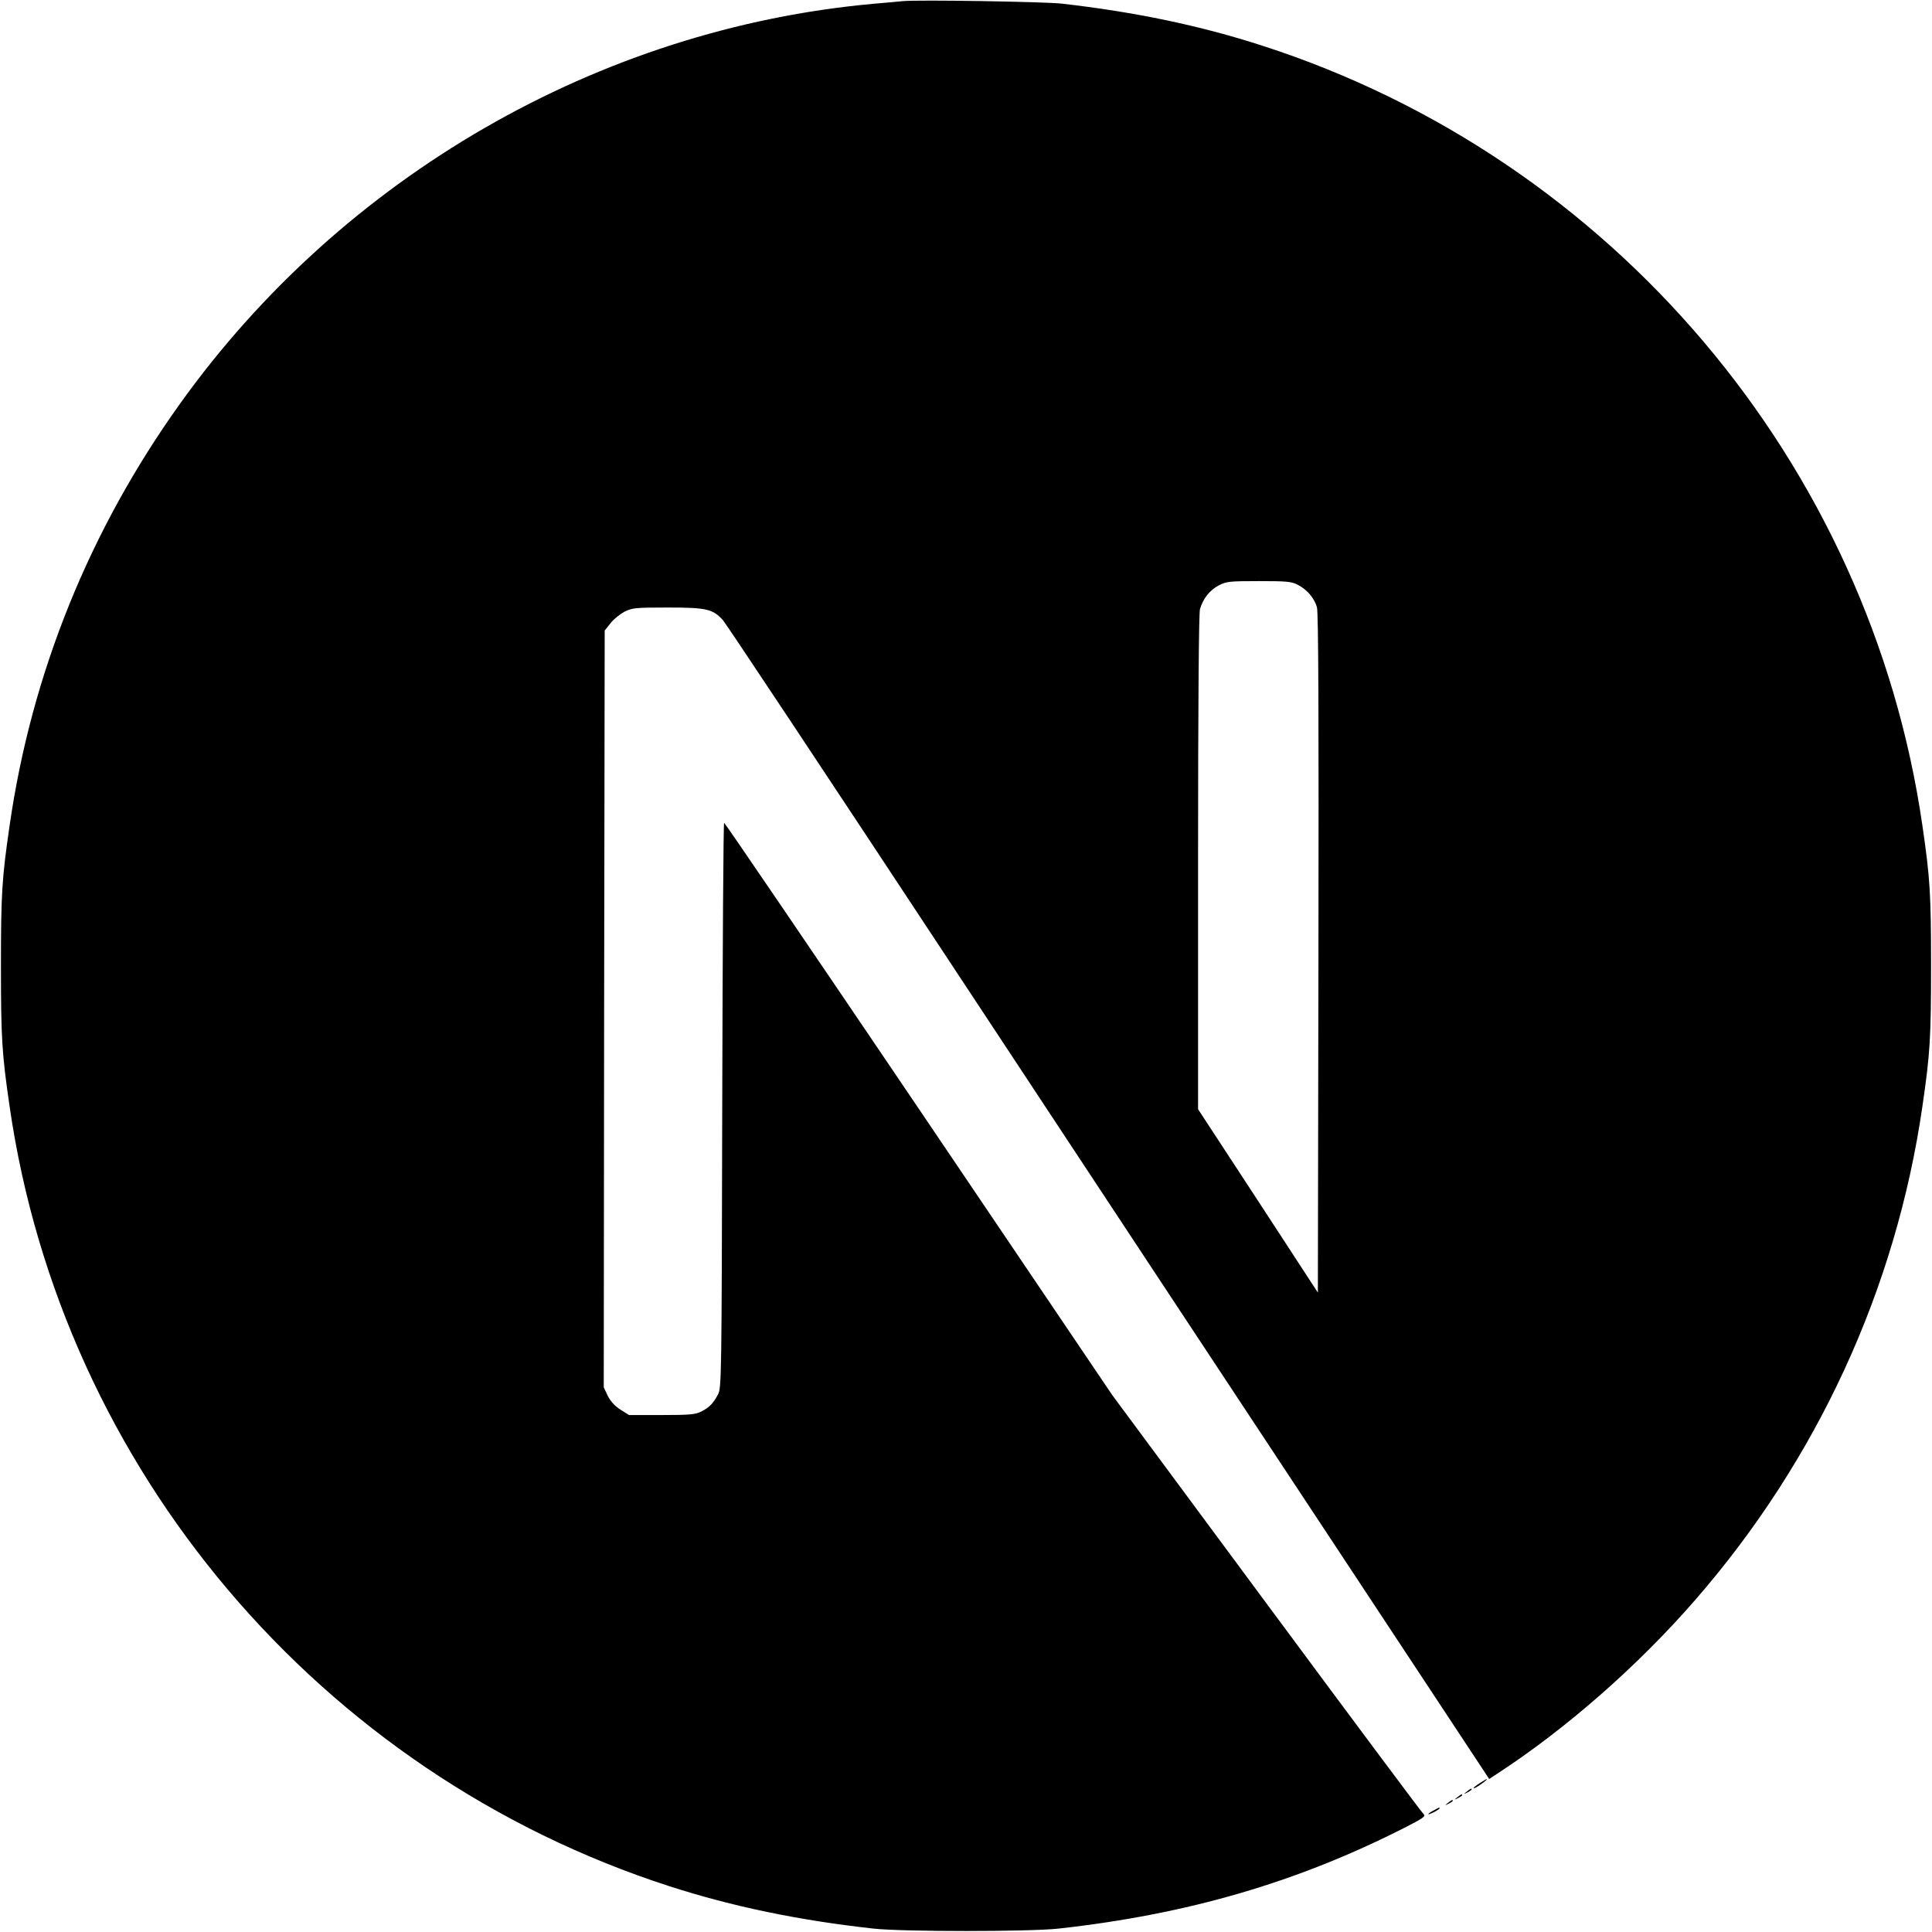
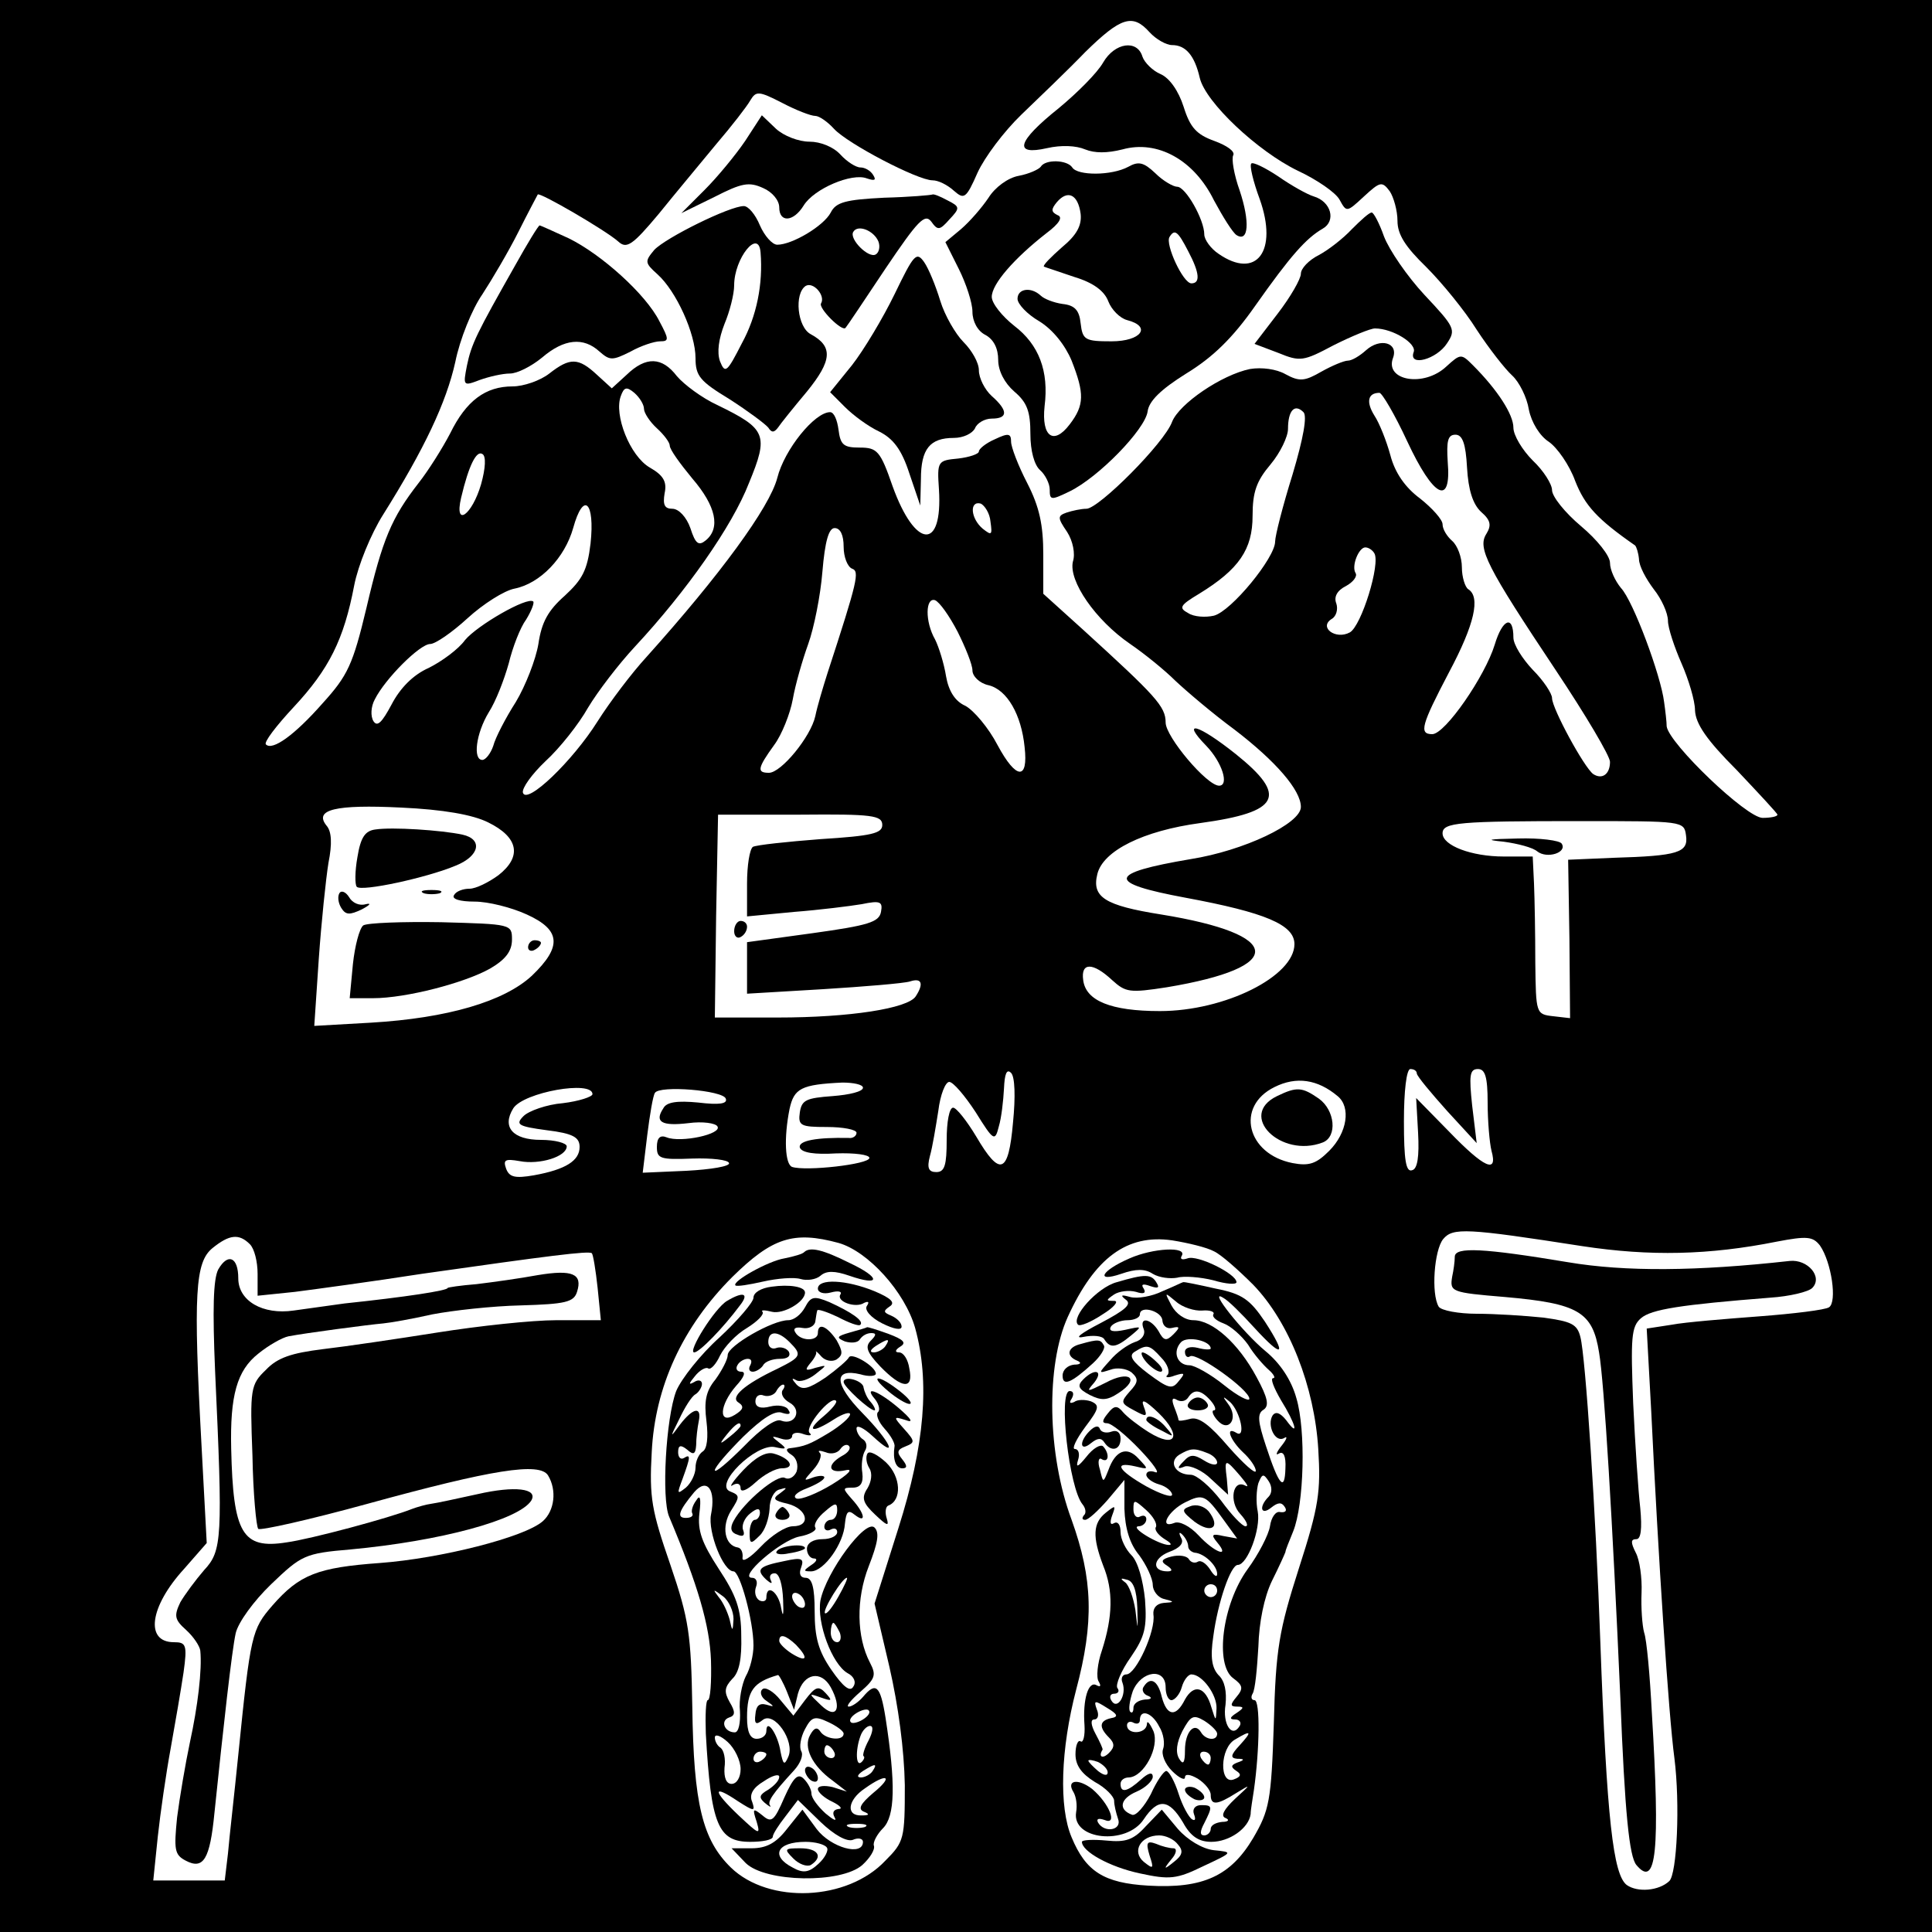
- <svg xmlns="http://www.w3.org/2000/svg" version="1.0" width="1024pt" height="1024pt" viewBox="0 0 1024 1024" preserveAspectRatio="xMidYMid meet">
-   <g transform="translate(0,1024) scale(0.1,-0.1)" fill="#000000" stroke="none">
-     <path d="M4785 10234 c-22 -2 -92 -9 -155 -14 -1453 -131 -2814 -915 -3676 -2120 -480 -670 -787 -1430 -903 -2235 -41 -281 -46 -364 -46 -745 0 -381 5 -464 46 -745 278 -1921 1645 -3535 3499 -4133 332 -107 682 -180 1080 -224 155 -17 825 -17 980 0 687 76 1269 246 1843 539 88 45 105 57 93 67 -8 6 -383 509 -833 1117 l-818 1105 -1025 1517 c-564 834 -1028 1516 -1032 1516 -4 1 -8 -673 -10 -1496 -3 -1441 -4 -1499 -22 -1533 -26 -49 -46 -69 -88 -91 -32 -16 -60 -19 -211 -19 l-173 0 -46 29 c-30 19 -52 44 -67 73 l-21 45 2 2005 3 2006 31 39 c16 21 50 48 74 61 41 20 57 22 230 22 204 0 238 -8 291 -66 15 -16 570 -852 1234 -1859 664 -1007 1572 -2382 2018 -3057 l810 -1227 41 27 c363 236 747 572 1051 922 647 743 1064 1649 1204 2615 41 281 46 364 46 745 0 381 -5 464 -46 745 -278 1921 -1645 3535 -3499 4133 -327 106 -675 179 -1065 223 -96 10 -757 21 -840 13z m2094 -3094 c48 -24 87 -70 101 -118 8 -26 10 -582 8 -1835 l-3 -1798 -317 486 -318 486 0 1307 c0 845 4 1320 10 1343 16 56 51 100 99 126 41 21 56 23 213 23 148 0 174 -2 207 -20z" />
-     <path d="M7843 789 c-35 -22 -46 -37 -15 -20 22 13 58 40 52 41 -3 0 -20 -10 -37 -21z" />
-     <path d="M7774 744 c-18 -14 -18 -15 4 -4 12 6 22 13 22 15 0 8 -5 6 -26 -11z" />
-     <path d="M7724 714 c-18 -14 -18 -15 4 -4 12 6 22 13 22 15 0 8 -5 6 -26 -11z" />
-     <path d="M7674 684 c-18 -14 -18 -15 4 -4 12 6 22 13 22 15 0 8 -5 6 -26 -11z" />
-     <path d="M7598 644 c-38 -20 -36 -28 2 -9 17 9 30 18 30 20 0 7 -1 6 -32 -11z" />
+ <svg xmlns="http://www.w3.org/2000/svg" version="1.0" width="300pt" height="300pt" viewBox="0 0 300 300" preserveAspectRatio="xMidYMid meet">
+   <g transform="translate(0,300) scale(0.1,-0.1)" fill="#000000" stroke="none">
+     <path d="M0 1500 l0 -1500 1500 0 1500 0 0 1500 0 1500 -1500 0 -1500 0 0 -1500z m1785 1450 c10 -11 26 -20 35 -20 21 0 35 -16 43 -51 9 -38 90 -114 152 -144 30 -14 59 -34 65 -45 11 -20 11 -20 38 5 25 23 28 24 40 8 6 -9 12 -30 12 -46 0 -21 12 -40 45 -72 24 -24 60 -68 78 -97 19 -29 44 -61 55 -71 11 -10 23 -34 26 -53 4 -20 17 -41 31 -50 13 -9 32 -36 41 -61 15 -38 34 -59 93 -100 2 -2 5 -11 6 -21 0 -11 11 -31 23 -47 12 -15 22 -37 22 -49 0 -11 10 -41 21 -66 11 -25 21 -58 21 -73 1 -21 18 -46 65 -93 34 -36 63 -67 63 -69 0 -3 -11 -5 -23 -5 -25 0 -145 115 -149 142 0 7 -2 24 -4 38 -5 41 -48 157 -67 177 -9 11 -17 28 -17 39 0 11 -20 36 -45 57 -25 21 -45 46 -45 56 0 9 -13 30 -30 46 -16 16 -30 39 -30 51 0 20 -24 58 -63 97 -18 18 -19 18 -41 -2 -35 -33 -96 -22 -83 13 9 24 -20 32 -42 12 -10 -9 -22 -16 -28 -16 -6 0 -25 -8 -41 -17 -26 -15 -34 -16 -56 -4 -14 8 -37 11 -55 8 -44 -9 -110 -54 -121 -82 -12 -33 -114 -135 -133 -135 -8 0 -22 -3 -31 -6 -14 -5 -14 -8 1 -30 9 -14 13 -34 9 -46 -7 -30 35 -91 89 -128 22 -15 54 -41 70 -57 17 -16 58 -51 92 -76 64 -49 103 -94 103 -120 0 -26 -89 -68 -171 -81 -130 -22 -132 -37 -8 -60 124 -23 169 -42 169 -72 0 -50 -108 -104 -209 -104 -76 0 -115 16 -119 48 -4 28 15 28 45 0 21 -19 27 -20 85 -11 186 31 182 82 -9 113 -88 14 -108 27 -99 63 9 36 71 67 160 79 124 17 136 42 55 107 -59 47 -86 54 -46 13 25 -26 36 -62 20 -62 -19 0 -83 76 -83 98 0 25 -15 41 -128 144 l-62 56 0 61 c0 46 -6 74 -25 111 -14 27 -25 56 -25 64 0 13 -4 14 -25 4 -14 -6 -25 -15 -25 -19 0 -4 -15 -9 -32 -11 -32 -3 -33 -4 -30 -48 6 -96 -37 -92 -72 5 -19 55 -24 60 -51 60 -25 0 -30 4 -33 28 -2 15 -7 27 -13 27 -24 0 -71 -58 -82 -102 -12 -46 -89 -151 -203 -278 -23 -25 -57 -70 -76 -100 -39 -62 -110 -130 -116 -111 -2 7 14 29 35 49 22 20 52 58 66 83 15 25 47 67 73 95 80 86 151 187 177 254 31 75 27 84 -49 121 -24 11 -52 32 -63 45 -23 30 -48 31 -78 2 l-23 -21 -23 21 c-29 27 -42 27 -74 2 -14 -11 -40 -20 -57 -20 -42 0 -72 -22 -97 -73 -12 -23 -34 -58 -49 -77 -42 -54 -56 -87 -81 -194 -21 -88 -29 -105 -68 -148 -44 -50 -78 -74 -88 -64 -4 3 16 29 43 58 55 59 78 105 94 189 6 31 26 80 45 110 64 102 98 174 112 237 7 35 26 82 42 105 15 23 41 67 56 97 15 30 29 56 30 58 3 4 106 -56 125 -73 13 -12 22 -6 63 43 25 31 66 80 89 108 24 28 48 59 53 68 9 15 13 15 50 -4 21 -11 44 -20 51 -20 6 0 19 -9 29 -20 21 -23 130 -80 153 -80 9 0 23 -7 33 -16 16 -14 19 -13 37 28 11 24 41 64 68 90 27 26 72 69 99 97 56 55 74 60 100 31z m-785 -585 c0 -6 9 -20 20 -30 11 -10 20 -22 20 -27 0 -6 16 -28 35 -51 37 -43 44 -77 21 -96 -11 -9 -16 -6 -24 19 -6 17 -18 30 -28 30 -12 0 -15 6 -12 24 4 18 -2 28 -23 40 -31 18 -56 82 -45 111 5 14 9 15 21 5 8 -7 15 -18 15 -25z m1185 -50 c41 -88 69 -102 63 -32 -2 32 0 42 12 42 11 0 16 -14 18 -51 2 -35 9 -57 22 -69 15 -13 16 -21 8 -34 -14 -22 0 -50 108 -212 46 -69 84 -133 84 -142 0 -19 -12 -28 -26 -19 -14 10 -64 102 -64 118 0 7 -13 27 -30 44 -16 17 -30 39 -30 50 0 36 -17 29 -29 -11 -15 -49 -77 -139 -97 -139 -21 0 -17 14 26 96 40 75 49 117 30 129 -5 3 -10 19 -10 34 0 16 -7 34 -15 41 -8 7 -15 18 -15 26 0 7 -16 25 -35 40 -23 17 -39 40 -46 67 -6 22 -17 50 -25 62 -13 21 -10 35 8 35 4 0 24 -34 43 -75z m-178 -52 c-15 -48 -27 -95 -27 -104 0 -25 -68 -108 -95 -115 -13 -3 -31 -2 -40 4 -15 8 -13 12 17 30 62 38 83 69 83 121 0 37 6 54 28 80 15 18 27 43 27 55 0 28 10 40 24 26 6 -6 0 -40 -17 -97z m-1260 -15 c-14 -48 -42 -68 -31 -21 12 51 24 74 33 68 6 -3 5 -22 -2 -47z m170 -92 c-5 -42 -13 -56 -40 -81 -26 -23 -36 -41 -41 -75 -4 -24 -20 -65 -35 -90 -16 -25 -32 -56 -35 -68 -4 -12 -12 -22 -17 -22 -15 0 -10 41 10 74 11 17 24 51 31 76 6 25 18 56 27 68 8 13 13 26 11 28 -9 8 -87 -37 -106 -60 -10 -14 -36 -33 -56 -43 -25 -11 -45 -32 -58 -57 -15 -28 -22 -35 -28 -26 -5 8 -4 23 2 34 16 32 70 86 86 86 8 0 34 18 58 40 24 22 57 43 73 46 40 8 78 48 91 94 16 58 34 41 27 -24z m621 34 c3 -21 2 -22 -12 -11 -19 16 -21 44 -3 39 6 -3 14 -15 15 -28z m-228 -39 c0 -16 6 -31 13 -34 12 -4 9 -18 -38 -162 -7 -22 -16 -52 -19 -67 -7 -32 -53 -88 -72 -88 -19 0 -18 7 8 43 12 16 25 49 29 71 4 23 15 61 24 86 9 25 19 75 22 112 4 48 10 68 19 68 9 0 14 -11 14 -29z m824 -10 c10 -16 -20 -113 -38 -123 -22 -12 -49 8 -28 21 7 4 10 15 7 24 -4 10 1 20 15 27 11 6 18 15 15 20 -7 11 5 40 15 40 5 0 11 -4 14 -9z m-647 -122 c12 -24 23 -51 23 -60 0 -9 11 -20 25 -23 29 -7 51 -46 56 -96 6 -52 -13 -51 -42 3 -14 27 -37 54 -50 61 -16 7 -26 23 -30 46 -3 19 -11 45 -17 57 -16 28 -15 66 0 61 7 -3 22 -24 35 -49z m-729 -296 c47 -23 53 -53 16 -82 -15 -11 -35 -21 -45 -21 -10 0 -21 -4 -24 -10 -4 -6 9 -10 32 -10 21 0 57 -9 81 -20 53 -24 55 -50 8 -95 -43 -40 -131 -66 -250 -73 l-88 -5 7 104 c4 57 11 124 15 149 6 30 5 49 -3 58 -20 25 14 33 116 28 65 -3 111 -11 135 -23z m612 -4 c0 -13 -16 -17 -96 -22 -52 -4 -99 -9 -105 -12 -5 -4 -9 -29 -9 -57 l0 -51 73 7 c39 3 87 9 105 12 29 6 33 4 30 -12 -3 -16 -20 -21 -106 -33 l-102 -14 0 -40 0 -40 118 7 c64 4 125 9 135 12 18 6 22 -3 9 -23 -12 -19 -103 -33 -214 -33 l-98 0 2 158 3 157 128 0 c111 1 127 -1 127 -16z m1248 -16 c4 -27 -12 -32 -113 -35 l-70 -3 2 -123 1 -123 -26 3 c-27 3 -27 4 -28 83 0 44 -1 99 -2 123 l-2 42 -45 0 c-50 0 -95 17 -95 36 0 17 25 19 215 19 158 0 160 0 163 -22z m-1045 -446 c-7 -80 -20 -85 -57 -22 -15 25 -31 45 -36 45 -6 0 -10 -22 -10 -50 0 -39 -3 -50 -16 -50 -12 0 -15 6 -10 25 4 14 9 45 13 70 3 25 11 45 17 45 6 0 24 -21 41 -47 28 -45 30 -46 36 -22 4 13 7 40 8 59 1 22 4 31 11 24 6 -6 7 -37 3 -77z m627 76 c1 -5 22 -30 47 -58 l46 -50 -7 58 c-5 47 -4 57 9 57 11 0 15 -12 15 -52 0 -29 3 -63 6 -75 10 -36 -11 -27 -66 30 l-51 52 3 -54 c2 -37 -1 -56 -9 -58 -10 -4 -13 16 -13 76 0 47 4 81 10 81 6 0 10 -3 10 -7z m-123 -35 c21 -17 15 -57 -13 -85 -20 -20 -31 -24 -57 -19 -71 14 -89 88 -28 118 34 17 67 12 98 -14z m-737 13 c0 -6 -21 -11 -47 -13 -41 -3 -48 -6 -51 -25 -3 -21 1 -23 42 -23 25 0 46 -4 46 -9 0 -5 -6 -9 -12 -8 -49 1 -79 -4 -76 -15 3 -8 23 -11 56 -9 29 1 52 -2 52 -7 0 -10 -99 -21 -120 -14 -11 4 -13 45 -4 90 7 32 18 38 82 41 17 0 32 -3 32 -8z m-420 -10 c0 -4 -21 -11 -46 -14 -25 -2 -53 -12 -61 -20 -13 -13 -9 -16 36 -22 41 -5 51 -11 51 -26 0 -21 -21 -35 -71 -44 -29 -5 -38 -3 -43 10 -5 14 -2 16 21 12 31 -6 73 7 73 23 0 5 -18 10 -40 10 -44 0 -61 20 -43 49 16 25 123 44 123 22z m207 -7 c3 -8 -10 -10 -43 -6 -32 3 -49 1 -54 -9 -14 -21 -3 -28 39 -23 22 3 42 0 45 -5 8 -12 -57 -26 -79 -17 -10 4 -15 -1 -15 -15 0 -18 5 -20 55 -18 30 1 56 -2 57 -7 2 -5 -28 -10 -66 -12 l-68 -3 7 58 c4 32 9 62 12 66 7 12 106 4 110 -9z m1330 -229 c105 -16 197 -14 302 7 47 9 56 8 67 -6 18 -26 27 -88 14 -96 -6 -4 -55 -10 -108 -14 -53 -4 -115 -9 -136 -13 l-39 -6 7 -128 c11 -228 27 -472 36 -539 9 -71 4 -180 -8 -191 -16 -15 -49 -18 -66 -6 -21 16 -31 102 -41 377 -7 201 -23 444 -31 474 -5 20 -14 24 -57 30 -29 3 -75 6 -104 6 -28 0 -55 5 -59 11 -12 20 -7 88 7 105 15 18 36 17 216 -11z m-2069 3 c7 -7 12 -27 12 -46 l0 -34 58 6 c31 4 120 16 197 28 197 28 259 36 264 32 2 -2 6 -26 9 -54 l5 -50 -69 0 c-38 0 -121 -9 -184 -19 -63 -10 -144 -22 -179 -26 -48 -6 -70 -13 -88 -32 -24 -23 -25 -29 -21 -133 1 -59 6 -111 9 -114 3 -3 79 14 170 39 193 53 267 65 280 44 14 -23 10 -55 -8 -71 -28 -25 -159 -58 -253 -65 -97 -7 -125 -18 -167 -66 -32 -37 -34 -44 -53 -232 -6 -60 -14 -129 -16 -153 l-5 -42 -55 0 -56 0 7 68 c4 37 13 99 20 137 7 39 16 91 20 118 6 43 4 47 -15 47 -45 0 -38 55 16 114 l35 40 -8 150 c-13 238 -10 286 17 308 26 21 41 23 58 6z m914 2 c46 -13 103 -76 119 -132 23 -83 15 -182 -26 -311 l-37 -117 23 -98 c14 -61 23 -129 24 -184 0 -83 -1 -88 -30 -117 -59 -63 -181 -68 -240 -11 -44 43 -58 98 -60 250 -2 112 -5 135 -34 220 -29 84 -33 104 -29 175 5 102 48 195 125 272 62 61 95 72 165 53z m583 -13 c11 -5 38 -29 61 -52 56 -58 95 -158 101 -255 4 -66 1 -89 -30 -185 -31 -97 -36 -125 -39 -241 -4 -121 -7 -135 -32 -178 -35 -59 -78 -79 -163 -74 -69 4 -97 22 -119 75 -20 47 -17 137 7 229 28 105 26 172 -7 264 -38 102 -40 240 -6 315 42 92 92 129 162 119 25 -4 54 -11 65 -17z" />
+     <path d="M1713 2903 c-9 -16 -40 -47 -69 -71 -65 -52 -71 -74 -18 -62 22 5 45 4 59 -2 15 -6 34 -6 58 0 54 15 111 -16 142 -79 14 -26 29 -50 35 -54 19 -12 21 21 5 69 -9 25 -13 50 -10 55 3 6 -10 15 -29 22 -28 10 -38 21 -48 53 -8 25 -22 45 -36 51 -12 5 -25 18 -28 27 -8 27 -43 22 -61 -9z" />
+     <path d="M1157 2781 c-15 -22 -43 -56 -63 -76 l-36 -36 51 25 c43 22 54 24 76 14 14 -6 25 -19 25 -30 0 -24 22 -23 38 3 16 26 75 51 98 42 12 -4 15 -3 10 5 -4 7 -13 12 -20 12 -7 0 -21 9 -31 20 -11 12 -31 20 -48 20 -17 0 -40 9 -52 20 l-22 21 -26 -40z" />
+     <path d="M1616 2741 c-3 -4 -18 -11 -34 -14 -17 -3 -37 -18 -47 -34 -10 -15 -29 -37 -43 -49 l-24 -20 21 -42 c11 -22 21 -52 21 -66 0 -15 8 -30 20 -36 13 -7 20 -21 20 -39 0 -17 10 -36 25 -49 20 -17 25 -31 25 -66 0 -26 6 -48 15 -56 8 -7 15 -21 15 -30 0 -17 2 -17 31 -3 45 22 117 96 121 124 2 16 20 34 60 59 41 25 72 55 107 105 55 78 79 105 105 120 21 12 13 42 -14 50 -10 3 -35 17 -55 31 -21 14 -40 23 -42 20 -3 -3 3 -28 13 -55 29 -81 -5 -126 -64 -85 -12 8 -22 22 -22 30 0 23 -29 74 -42 74 -6 0 -22 9 -34 21 -18 17 -26 19 -42 10 -26 -14 -79 -14 -87 -1 -8 12 -42 13 -49 1z m62 -73 c2 -18 -6 -33 -29 -52 -17 -15 -30 -28 -28 -30 2 -1 24 -8 47 -16 30 -9 47 -22 53 -38 5 -13 18 -26 29 -29 39 -10 22 -33 -24 -33 -41 0 -45 2 -48 28 -2 20 -9 28 -28 30 -14 2 -29 8 -34 13 -15 14 -36 11 -36 -5 0 -8 15 -24 34 -35 21 -13 40 -37 50 -61 20 -51 20 -69 -3 -99 -25 -33 -44 -19 -39 28 7 55 -9 96 -47 125 -19 15 -35 35 -35 45 0 20 35 60 85 99 20 15 26 25 17 28 -10 5 -10 9 -1 20 17 20 33 12 37 -18z m167 -58 c18 -34 19 -50 5 -50 -13 0 -41 61 -34 72 8 13 13 9 29 -22z" />
+     <path d="M1373 2693 c-60 -3 -75 -7 -83 -23 -11 -21 -60 -50 -83 -50 -8 0 -20 14 -27 30 -7 17 -18 30 -25 30 -22 0 -121 -49 -139 -68 -15 -18 -15 -20 5 -38 29 -26 59 -92 59 -130 0 -28 7 -36 53 -64 28 -18 55 -38 60 -44 5 -8 9 -8 15 0 4 6 24 31 45 56 39 48 41 70 6 89 -21 11 -26 63 -8 75 12 7 31 -15 24 -27 -5 -7 33 -45 38 -38 2 2 30 44 62 92 50 74 61 86 71 73 10 -14 13 -14 28 3 17 18 17 20 -3 30 -11 6 -21 10 -23 9 -2 -1 -36 -4 -75 -5z m-9 -68 c3 -8 1 -17 -4 -20 -11 -7 -42 24 -35 35 7 12 32 2 39 -15z m-183 -17 c4 -49 -6 -99 -29 -141 -23 -45 -26 -48 -34 -28 -5 14 -2 35 7 58 8 19 15 46 15 60 0 42 38 89 41 51z" />
+     <path d="M2099 2644 c-13 -14 -36 -32 -51 -40 -16 -8 -28 -21 -28 -29 0 -8 -16 -36 -36 -62 l-36 -47 37 -14 c34 -14 39 -13 86 12 28 14 57 26 64 26 28 0 66 -24 60 -37 -8 -23 36 -11 52 14 14 21 12 25 -35 75 -27 29 -55 70 -63 91 -7 20 -16 37 -19 37 -4 0 -17 -12 -31 -26z" />
+     <path d="M800 2588 c-60 -106 -68 -122 -75 -156 -6 -31 -6 -32 20 -22 14 5 35 10 47 10 11 0 33 11 50 25 34 29 64 32 89 9 16 -14 20 -14 48 0 16 9 37 16 46 16 14 0 14 3 -1 31 -21 42 -90 104 -141 129 -24 11 -44 20 -45 20 -2 0 -19 -28 -38 -62z" />
+     <path d="M1389 2543 c-18 -37 -48 -87 -66 -110 l-34 -42 23 -23 c13 -13 36 -30 53 -38 22 -11 35 -28 47 -65 l17 -50 1 41 c0 47 14 64 51 64 15 0 29 7 33 15 3 8 15 15 26 15 25 0 26 12 0 35 -11 10 -20 28 -20 40 0 12 -11 31 -24 44 -12 12 -29 41 -36 64 -7 23 -18 50 -25 60 -12 17 -16 12 -46 -50z" />
+     <path d="M583 1712 c-16 -2 -23 -12 -28 -43 -4 -22 -4 -43 -1 -46 7 -8 109 14 154 33 37 15 42 41 10 48 -33 7 -109 12 -135 8z" />
+     <path d="M527 1613 c-3 -5 -2 -15 3 -23 7 -11 13 -11 32 -2 13 7 15 10 6 8 -10 -3 -21 2 -26 11 -5 8 -12 11 -15 6z" />
+     <path d="M658 1613 c6 -2 18 -2 25 0 6 3 1 5 -13 5 -14 0 -19 -2 -12 -5z" />
+     <path d="M564 1563 c-6 -5 -13 -32 -16 -60 l-5 -53 36 0 c52 0 143 24 182 46 24 14 34 27 34 45 0 24 -1 24 -110 27 -60 1 -115 -1 -121 -5z" />
+     <path d="M820 1529 c0 -5 5 -7 10 -4 6 3 10 8 10 11 0 2 -4 4 -10 4 -5 0 -10 -5 -10 -11z" />
+     <path d="M1140 1554 c0 -8 5 -12 10 -9 6 3 10 10 10 16 0 5 -4 9 -10 9 -5 0 -10 -7 -10 -16z" />
+     <path d="M2335 1693 c22 -3 45 -9 52 -15 15 -12 47 -2 38 12 -3 5 -34 9 -68 8 -47 -1 -52 -2 -22 -5z" />
+     <path d="M1983 1298 c-62 -30 6 -97 71 -72 23 9 19 50 -6 68 -26 18 -34 19 -65 4z" />
+     <path d="M2259 1049 c0 -8 -2 -22 -4 -31 -4 -24 -2 -25 82 -32 114 -10 136 -23 146 -86 8 -46 21 -263 33 -535 7 -181 14 -248 25 -261 31 -37 37 21 24 236 -3 58 -8 114 -12 125 -3 11 -5 39 -4 62 1 23 -3 51 -9 62 -8 16 -8 21 1 21 7 0 9 16 6 48 -3 26 -8 99 -11 163 -4 102 -3 119 12 132 16 14 62 21 201 32 30 2 59 9 65 15 17 17 -7 45 -35 42 -144 -16 -255 -17 -344 -2 -132 22 -175 24 -176 9z" />
+     <path d="M339 1029 c-8 -15 -9 -63 -5 -158 12 -260 11 -279 -17 -309 -13 -15 -30 -38 -37 -50 -10 -21 -9 -27 9 -43 12 -11 21 -25 22 -32 3 -30 -4 -87 -16 -142 -7 -33 -16 -86 -20 -117 -5 -50 -4 -58 13 -67 28 -15 38 2 45 74 14 135 27 252 33 279 4 17 28 50 55 76 47 45 52 48 123 54 140 13 262 46 281 76 11 19 -26 23 -83 10 -32 -7 -64 -14 -72 -15 -8 -1 -22 -5 -30 -8 -35 -14 -158 -47 -195 -52 -69 -11 -83 14 -86 145 -2 83 9 122 42 148 16 13 37 25 47 27 26 5 124 18 147 20 11 1 45 7 76 14 31 6 93 13 138 14 69 2 82 5 87 21 9 28 -7 35 -61 26 -27 -5 -70 -11 -95 -14 -25 -2 -45 -5 -45 -6 0 -4 -65 -14 -160 -24 -22 -3 -57 -8 -79 -11 -48 -7 -86 15 -86 50 0 33 -16 40 -31 14z" />
+     <path d="M1249 1056 c-2 -3 -16 -7 -31 -10 -25 -4 -82 -36 -76 -42 2 -2 21 1 43 6 22 5 48 7 58 4 10 -3 24 -1 31 5 9 8 22 8 45 0 49 -17 49 -3 0 20 -42 21 -61 25 -70 17z" />
+     <path d="M1198 1002 c-16 -2 -28 -9 -28 -17 0 -7 -24 -35 -53 -62 -29 -26 -59 -64 -67 -83 -16 -42 -23 -167 -11 -195 45 -107 63 -169 65 -223 1 -34 -1 -62 -5 -62 -3 0 -4 -24 -3 -52 8 -142 19 -168 69 -168 19 0 35 3 35 8 0 4 9 18 20 32 l19 25 35 -34 c22 -21 41 -31 50 -28 9 4 16 2 16 -3 0 -23 -50 -9 -72 20 l-22 30 -24 -30 c-17 -22 -32 -30 -55 -30 l-31 0 22 -23 c31 -30 148 -32 181 -3 12 11 20 24 18 30 -2 5 5 18 14 27 19 19 20 69 4 172 -8 50 -15 56 -35 32 -7 -8 -17 -15 -22 -15 -5 0 3 10 18 23 23 20 25 26 15 45 -21 40 -22 99 -2 150 14 36 17 52 9 60 -14 14 -75 -69 -84 -113 -6 -35 18 -99 42 -113 10 -5 14 -14 9 -21 -5 -9 -16 0 -34 26 -20 29 -26 50 -26 91 0 37 -4 52 -14 52 -8 0 -11 6 -7 16 5 14 1 16 -26 10 -40 -8 -45 -13 -28 -29 7 -6 10 -7 7 -1 -3 6 -1 11 6 11 7 0 12 -17 13 -41 1 -24 0 -29 -3 -13 -4 25 -23 39 -23 16 0 -5 -5 -7 -11 -4 -6 4 -8 13 -5 21 3 8 0 14 -6 14 -23 0 44 58 73 64 17 3 28 10 25 14 -3 5 4 16 15 25 16 14 19 14 19 2 0 -8 -4 -15 -10 -15 -5 0 -10 -5 -10 -11 0 -5 5 -7 10 -4 6 3 10 1 10 -4 0 -6 -10 -11 -23 -11 -14 0 -24 -6 -24 -15 0 -8 5 -15 11 -15 6 0 4 -5 -4 -10 -13 -9 -13 -10 0 -10 20 1 50 43 52 74 2 19 5 22 15 14 19 -15 16 2 -4 24 -15 17 -15 18 1 18 12 0 17 7 15 23 -2 12 0 27 4 34 4 6 3 14 -3 18 -5 3 -10 11 -10 17 0 6 11 1 25 -12 42 -39 28 -9 -16 36 -44 45 -45 70 -3 60 13 -4 24 -3 24 1 0 11 -38 34 -42 25 -2 -4 -18 -18 -36 -31 -27 -18 -36 -20 -45 -11 -8 9 -8 11 -1 7 6 -4 20 1 30 9 19 15 19 15 0 10 -15 -5 -17 -4 -8 7 7 8 11 16 9 18 -1 2 3 -1 9 -8 6 -6 16 -8 23 -4 10 7 10 12 0 30 -15 22 -29 28 -29 11 0 -13 -27 -13 -35 1 -4 6 0 9 11 7 10 -2 19 3 20 10 1 6 2 14 3 17 0 3 15 -2 32 -10 17 -9 33 -15 35 -12 6 6 -15 20 -48 35 -24 10 -29 9 -38 -8 -6 -11 -17 -20 -26 -20 -25 0 -94 -40 -94 -54 0 -7 -9 -24 -19 -38 -15 -18 -18 -34 -14 -65 3 -25 1 -43 -6 -47 -6 -4 -11 -15 -11 -25 0 -10 -7 -24 -15 -31 -14 -11 -14 -10 -5 14 12 33 13 39 2 32 -5 -3 -9 1 -9 9 0 11 4 12 14 4 10 -9 13 -7 14 7 0 11 2 27 4 37 5 24 -9 21 -29 -5 -16 -22 -16 -21 -1 9 8 17 19 35 25 38 5 3 10 11 10 16 0 6 -6 7 -12 3 -9 -5 -9 -3 1 9 7 9 17 15 21 12 4 -2 12 7 18 20 7 14 25 33 42 43 16 10 27 21 24 25 -3 3 3 3 15 0 17 -4 51 15 51 30 0 9 -24 13 -52 9z m28 -86 c20 -20 18 -23 -18 -41 -53 -25 -75 -45 -61 -53 9 -6 7 -11 -6 -19 -26 -16 -24 15 2 45 12 13 16 22 8 22 -7 0 -9 5 -6 10 3 6 11 10 16 10 6 0 7 -4 4 -10 -3 -5 -2 -10 4 -10 5 0 13 5 16 10 3 6 15 10 26 10 12 0 17 4 14 11 -4 6 -13 8 -19 6 -7 -3 -13 1 -13 9 0 18 15 18 33 0z m-11 -75 c-3 -6 2 -14 11 -19 20 -11 9 -36 -13 -28 -8 4 -31 -12 -58 -40 -25 -25 -45 -42 -45 -37 0 5 20 28 44 52 30 29 50 42 61 37 10 -3 14 -2 9 5 -3 6 -16 8 -28 5 -15 -4 -23 -1 -23 8 0 8 6 12 13 9 6 -2 15 0 19 6 3 6 8 11 11 11 3 0 3 -4 -1 -9z m64 -40 c-29 -24 -18 -27 16 -5 14 9 25 12 25 8 0 -5 -15 -18 -33 -29 -30 -18 -37 -21 -62 -24 -5 -1 -4 -5 4 -10 8 -5 11 -16 8 -26 -4 -9 -12 -13 -18 -10 -11 7 -64 -37 -80 -67 -6 -11 -4 -18 6 -21 9 -4 12 -1 9 7 -3 7 2 19 11 26 10 8 15 9 15 1 0 -6 -4 -11 -8 -11 -4 0 -8 -9 -8 -20 0 -18 2 -18 15 -5 9 8 15 27 16 42 0 15 7 28 15 30 13 4 13 3 1 -6 -12 -8 -10 -11 12 -16 31 -8 37 -35 8 -35 -11 0 -33 -14 -50 -32 -16 -17 -29 -25 -28 -17 1 8 -2 15 -7 16 -21 3 -26 33 -11 57 14 22 14 24 -1 30 -27 10 40 75 69 69 18 -4 20 -3 7 7 -13 10 -13 11 3 6 9 -3 17 -1 17 4 0 5 8 7 18 3 9 -3 14 -2 9 2 -8 9 33 58 41 50 3 -2 -6 -13 -19 -24z m-129 -15 c0 -2 -8 -10 -17 -17 -16 -13 -17 -12 -4 4 13 16 21 21 21 13z m157 -47 c-24 -14 -21 -28 6 -22 13 3 5 -6 -21 -22 -23 -14 -48 -24 -55 -22 -7 3 0 10 16 16 15 6 27 13 27 17 0 3 -8 3 -17 0 -16 -6 -16 -6 0 12 9 10 14 22 10 26 -4 4 0 4 9 1 9 -4 19 -1 23 5 4 6 10 8 13 5 4 -4 -1 -11 -11 -16z m-203 -91 c-5 -27 19 -88 35 -88 10 0 31 -77 31 -115 0 -15 -5 -36 -12 -48 -6 -12 -11 -37 -9 -54 1 -18 -2 -33 -8 -33 -16 0 -23 18 -9 23 10 3 10 9 1 24 -9 16 -8 23 4 36 11 10 15 32 14 67 0 42 -8 63 -35 104 -26 40 -33 59 -30 86 3 24 1 30 -5 20 -6 -8 -8 -17 -6 -20 2 -4 -2 -7 -10 -7 -15 0 -11 11 13 40 20 23 34 4 26 -35z m198 -127 c-9 -16 -18 -28 -21 -26 -4 5 27 55 34 55 2 0 -4 -13 -13 -29z m-163 -35 c-1 -20 -2 -20 -6 -1 -3 11 -10 27 -17 35 -10 13 -9 13 7 1 9 -7 16 -23 16 -35z m111 23 c0 -6 -4 -7 -10 -4 -5 3 -10 11 -10 16 0 6 5 7 10 4 6 -3 10 -11 10 -16z m54 -44 c3 -8 1 -15 -4 -15 -6 0 -10 7 -10 15 0 8 2 15 4 15 2 0 6 -7 10 -15z m-68 -19 c20 -21 17 -28 -6 -14 -11 7 -20 16 -20 20 0 12 10 9 26 -6z m-14 -73 l11 -28 6 25 c9 32 36 37 51 10 18 -33 9 -51 -15 -28 -20 19 -20 19 0 12 17 -6 18 -5 7 7 -11 12 -16 10 -32 -11 l-18 -24 -20 24 c-11 14 -24 21 -28 17 -5 -4 -2 -13 6 -18 13 -9 13 -10 0 -6 -11 3 -16 -2 -17 -15 -2 -15 1 -17 11 -9 18 15 51 -33 40 -57 -6 -14 -8 -12 -12 8 -4 27 -22 53 -22 32 0 -7 -7 -12 -15 -12 -10 0 -15 10 -15 33 0 42 10 55 48 66 1 1 8 -11 14 -26z m118 -43 c-8 -5 -17 -7 -19 -4 -3 3 1 9 9 14 8 5 17 7 19 4 3 -3 -1 -9 -9 -14z m-30 -22 c0 -12 -28 -9 -36 3 -5 8 -10 6 -16 -5 -11 -19 3 -48 35 -71 l22 -17 -22 7 c-13 3 -23 2 -23 -3 0 -5 10 -14 23 -20 12 -6 16 -11 9 -11 -8 -1 -10 -6 -6 -13 4 -7 -2 -4 -14 6 -12 11 -22 24 -22 31 0 6 -5 16 -12 23 -9 9 -16 2 -30 -29 -16 -37 -20 -40 -34 -28 -15 12 -16 11 -9 -10 6 -21 4 -20 -28 10 -41 39 -41 49 -1 22 25 -16 27 -16 22 -1 -5 11 1 22 18 32 13 9 24 12 24 7 0 -6 -8 -14 -17 -20 -14 -8 -15 -12 -6 -20 7 -6 11 -8 9 -5 -5 6 3 18 37 55 10 11 15 24 11 30 -3 6 -1 21 6 34 10 19 15 21 36 11 13 -6 24 -14 24 -18z m39 -10 c-7 -13 -10 -24 -8 -25 2 -1 1 -5 -3 -9 -9 -9 -10 18 -2 40 3 9 10 16 15 16 6 0 4 -10 -2 -22z m-199 -45 c0 -13 -6 -23 -14 -23 -8 0 -12 9 -11 25 2 14 -1 27 -6 31 -5 3 -9 10 -9 16 0 6 9 3 20 -7 11 -10 20 -29 20 -42z m145 27 c3 -5 1 -10 -4 -10 -6 0 -11 5 -11 10 0 6 2 10 4 10 3 0 8 -4 11 -10z m-105 -4 c0 -3 -4 -8 -10 -11 -5 -3 -10 -1 -10 4 0 6 5 11 10 11 6 0 10 -2 10 -4z m165 -26 c-3 -5 -12 -10 -18 -10 -7 0 -6 4 3 10 19 12 23 12 15 0z m1 -34 c-20 -17 -24 -25 -15 -29 10 -4 9 -6 -3 -6 -25 -1 -22 24 5 42 35 25 45 19 13 -7z m-13 -53 c-7 -2 -19 -2 -25 0 -7 3 -2 5 12 5 14 0 19 -2 13 -5z m-59 -32 c3 -4 -3 -16 -13 -25 -15 -14 -24 -15 -40 -6 -35 18 -25 40 20 40 15 0 30 -4 33 -9z" />
+     <path d="M1154 717 c-16 -17 -23 -28 -16 -23 7 4 12 2 12 -5 0 -7 10 -3 23 9 13 12 31 22 41 22 22 0 13 16 -13 23 -12 3 -28 -6 -47 -26z" />
+     <path d="M1205 650 c-3 -5 1 -10 10 -10 9 0 13 5 10 10 -3 6 -8 10 -10 10 -2 0 -7 -4 -10 -10z" />
+     <path d="M1250 251 c0 -5 5 -13 10 -16 6 -3 10 -2 10 4 0 5 -4 13 -10 16 -5 3 -10 2 -10 -4z" />
+     <path d="M1232 114 c9 -9 21 -13 27 -10 20 13 11 26 -16 26 -25 0 -26 -1 -11 -16z" />
+     <path d="M1270 999 c0 -6 9 -9 20 -6 11 3 18 2 15 -3 -7 -11 24 -22 37 -13 7 3 8 1 4 -5 -4 -6 6 -18 24 -27 18 -9 30 -11 30 -5 0 6 -7 13 -16 17 -12 5 -13 7 -3 14 10 6 3 13 -23 24 -44 18 -88 20 -88 4z" />
+     <path d="M1129 980 c-19 -11 -62 -80 -51 -80 8 0 45 38 71 73 15 19 5 22 -20 7z" />
+     <path d="M1320 931 c-21 -6 -22 -8 -8 -14 10 -3 20 -2 23 3 4 6 11 10 18 10 8 0 8 -3 -1 -12 -9 -9 -6 -18 15 -40 34 -35 52 -36 45 -3 -2 14 -9 25 -16 25 -7 0 -6 4 2 9 10 6 5 11 -19 20 -17 6 -32 11 -33 10 -1 -1 -12 -4 -26 -8z m55 -21 c-3 -5 -12 -10 -18 -10 -7 0 -6 4 3 10 19 12 23 12 15 0z" />
+     <path d="M1310 854 c0 -7 40 -44 48 -44 2 0 0 6 -6 13 -6 6 -10 17 -11 22 0 11 -31 20 -31 9z" />
+     <path d="M1379 840 c13 -11 28 -20 33 -20 6 0 -1 9 -15 20 -33 26 -49 26 -18 0z" />
+     <path d="M1359 827 c6 -8 8 -17 4 -20 -3 -4 1 -15 11 -26 9 -10 16 -22 15 -27 -3 -20 2 -34 12 -34 8 0 8 4 0 14 -9 11 -8 15 5 20 15 6 15 8 -2 27 -17 19 -17 20 2 14 13 -5 10 1 -11 19 -32 27 -55 35 -36 13z" />
+     <path d="M1347 743 c-3 -5 -2 -15 3 -23 5 -8 3 -21 -3 -31 -10 -15 -7 -23 12 -41 18 -17 22 -19 18 -6 -3 9 -2 18 2 20 22 8 20 45 -3 67 -13 12 -26 19 -29 14z" />
+     <path d="M1206 591 c-3 -4 6 -6 19 -3 14 2 25 6 25 8 0 8 -39 4 -44 -5z" />
+     <path d="M1754 1046 c-44 -19 -54 -38 -13 -24 23 8 37 8 49 0 10 -6 27 -8 38 -6 10 3 36 1 56 -4 20 -6 36 -7 36 -3 0 13 -61 43 -76 37 -9 -3 -12 -1 -9 4 9 15 -45 12 -81 -4z" />
+     <path d="M1734 1009 c-30 -8 -72 -55 -60 -66 3 -3 20 4 38 16 18 11 26 21 18 21 -13 0 -13 1 0 10 8 5 23 7 34 4 12 -4 16 -2 12 5 -5 7 -1 8 10 4 12 -4 15 -3 10 5 -8 14 -18 14 -62 1z" />
+     <path d="M1805 995 c-16 -8 -39 -12 -50 -9 -14 4 -16 3 -7 -4 10 -7 0 -16 -40 -37 -29 -15 -41 -24 -26 -21 15 3 30 2 33 -4 9 -14 18 -13 41 6 18 15 18 15 -9 9 -19 -4 -26 -2 -22 5 3 5 15 10 26 10 10 0 19 4 19 9 0 15 35 5 35 -10 1 -8 7 -13 15 -11 12 3 13 1 2 -10 -11 -11 -15 -10 -23 5 -12 20 -31 23 -23 3 3 -8 -3 -17 -14 -20 -11 -4 -28 -16 -38 -28 -19 -21 -19 -21 0 -15 10 4 25 2 33 -4 11 -10 11 -15 -3 -30 -14 -16 -14 -18 7 -29 20 -11 21 -10 15 6 -5 13 2 10 23 -10 37 -36 27 -56 -15 -30 -16 10 -34 24 -40 31 -9 11 -14 11 -24 -2 -9 -11 -9 -15 -1 -15 7 0 29 -18 51 -41 21 -22 32 -38 24 -35 -8 3 -14 1 -14 -4 0 -5 9 -12 20 -15 11 -3 20 -11 20 -16 0 -5 -18 1 -40 13 -44 25 -52 39 -17 31 21 -5 21 -5 5 12 -18 20 -36 13 -47 -18 -8 -20 -8 -20 -13 1 -4 12 -2 20 3 16 11 -6 12 9 2 20 -4 4 -16 -3 -26 -16 -13 -16 -17 -18 -13 -5 3 9 1 17 -5 17 -5 0 2 15 16 34 22 29 23 34 9 40 -9 3 -21 3 -26 -1 -7 -3 -8 -1 -4 5 4 7 3 12 -3 12 -18 0 -1 -151 20 -176 5 -6 6 -14 2 -17 -3 -4 -3 -7 2 -7 5 0 20 14 35 31 l26 31 0 -45 c1 -30 8 -54 23 -72 11 -15 21 -36 21 -46 0 -9 8 -20 18 -22 16 -4 16 -5 -1 -6 -11 -1 -17 -8 -16 -18 4 -25 -27 -93 -42 -93 -6 0 -9 -6 -6 -13 7 -19 -8 -43 -17 -28 -4 6 -2 11 4 11 6 0 9 4 5 9 -3 5 6 27 21 48 22 32 25 46 22 89 -3 30 -11 59 -21 69 -9 9 -17 25 -17 36 0 11 -4 17 -10 14 -6 -4 -7 1 -3 12 6 16 5 16 -10 4 -20 -16 -21 -37 -4 -82 16 -39 15 -79 -2 -132 -7 -20 -9 -42 -5 -48 4 -7 3 -9 -3 -6 -13 8 -22 -22 -19 -62 1 -16 -2 -28 -6 -25 -4 3 -8 -6 -8 -20 0 -17 9 -30 30 -43 17 -9 30 -23 30 -29 0 -7 3 -19 6 -28 7 -18 -21 -23 -31 -6 -3 6 1 7 10 4 21 -9 8 25 -19 48 -22 17 -41 14 -29 -5 4 -7 6 -20 4 -31 -7 -43 78 -52 105 -11 22 33 39 32 61 -5 12 -22 25 -30 44 -30 28 0 58 21 61 43 0 7 3 23 5 37 9 63 10 140 1 140 -5 0 -6 5 -3 10 4 6 7 39 9 73 1 38 9 77 21 102 11 22 20 42 21 45 0 3 6 17 12 32 17 42 20 157 5 207 -8 29 -26 55 -48 73 -35 29 -90 98 -66 83 8 -4 29 -25 49 -47 44 -48 51 -44 16 10 -23 34 -35 43 -76 51 -27 6 -50 11 -51 10 -1 0 -15 -7 -32 -14z m62 -30 c12 1 20 -2 17 -6 -2 -4 5 -10 16 -14 11 -4 28 -19 38 -33 9 -15 24 -32 32 -39 8 -7 11 -13 7 -13 -5 0 1 -15 12 -34 23 -37 29 -60 8 -31 -9 11 -16 14 -21 7 -9 -15 4 -43 18 -35 6 4 4 -2 -4 -12 -8 -10 -10 -16 -4 -12 7 4 11 -4 10 -23 -1 -37 -10 -27 -30 34 -13 39 -14 51 -4 57 9 6 7 18 -11 51 -28 52 -68 88 -98 88 -13 0 -27 10 -34 23 -11 21 -11 21 7 6 10 -9 29 -15 41 -14z m13 -59 c0 -2 -9 -2 -20 1 -12 3 -20 0 -20 -6 0 -7 4 -10 8 -7 11 6 92 -52 92 -66 0 -5 -18 4 -39 21 -21 17 -46 31 -54 31 -19 0 -27 21 -13 36 10 10 46 2 46 -10z m-77 -14 c10 -10 14 -22 10 -27 -5 -4 1 -5 11 -1 16 5 17 4 6 -9 -10 -13 -16 -11 -47 12 -25 19 -31 28 -21 34 19 12 23 11 41 -9z m77 -67 c7 -8 9 -15 5 -15 -4 0 -2 -7 5 -15 18 -21 34 3 17 25 -9 12 -9 13 3 3 16 -15 25 -57 10 -48 -18 11 -10 -11 10 -30 11 -10 20 -23 20 -29 0 -6 -19 11 -42 37 -29 34 -46 47 -59 44 -11 -3 -19 -4 -19 -2 0 2 -3 11 -7 21 -4 11 -3 15 5 10 6 -3 13 -2 17 4 9 14 20 12 35 -5z m-6 -81 c9 -3 16 -10 16 -15 0 -5 -9 -4 -20 3 -16 10 -22 10 -32 -1 -11 -11 -10 -13 2 -8 8 2 27 -6 41 -20 l26 -24 -2 25 c-4 31 -3 32 21 4 10 -12 14 -18 8 -15 -20 11 -26 -25 -8 -44 10 -11 13 -19 8 -19 -5 0 -22 18 -38 40 -17 22 -38 40 -47 40 -24 0 -35 20 -18 31 17 10 23 11 43 3z m96 -68 c-16 -16 -12 -30 4 -17 10 8 16 9 21 1 4 -6 1 -9 -7 -8 -7 2 -14 -8 -16 -22 -2 -13 -18 -44 -35 -67 -39 -54 -51 -148 -22 -169 15 -11 16 -16 5 -29 -10 -12 -10 -15 1 -15 11 0 11 -2 -1 -10 -11 -7 -11 -10 -2 -10 7 0 10 -5 7 -10 -12 -20 -27 3 -22 33 2 20 -1 37 -11 46 -10 11 -13 27 -8 60 7 53 27 111 38 111 15 0 36 56 31 83 -3 14 -2 34 1 44 6 15 8 15 16 3 6 -9 5 -19 0 -24z m-70 -36 l21 -29 -22 4 c-17 4 -19 2 -9 -10 21 -25 -4 -16 -29 11 -13 14 -30 23 -38 19 -24 -9 -9 19 17 32 28 14 32 12 60 -27z m-105 -11 c-3 -4 3 -12 12 -18 10 -6 14 -10 8 -10 -15 0 -62 28 -47 29 6 0 12 5 12 11 0 5 -4 7 -10 4 -5 -3 -10 2 -10 11 0 16 1 16 20 -1 11 -10 17 -21 15 -26z m50 -30 c0 -5 5 -9 10 -10 15 -1 35 -20 35 -33 0 -6 -5 -3 -11 7 -6 9 -14 15 -19 12 -5 -3 -11 -1 -14 4 -3 5 -15 7 -27 4 -16 -4 -17 -8 -7 -14 9 -6 9 -9 1 -9 -25 0 -23 20 2 30 17 6 24 14 19 22 -4 8 -3 10 2 5 5 -5 9 -13 9 -18z m-79 -95 c1 -37 1 -38 -3 -4 -3 19 -10 39 -16 43 -8 6 -7 7 3 4 10 -2 15 -17 16 -43z m124 26 c0 -5 -4 -10 -10 -10 -5 0 -10 5 -10 10 0 6 5 10 10 10 6 0 10 -4 10 -10z m-80 -150 c0 -11 4 -20 9 -20 5 0 13 9 16 20 3 11 10 20 15 20 17 0 40 -32 39 -53 -1 -21 -1 -20 -8 2 -9 32 -27 37 -41 12 -14 -28 -28 -26 -36 4 -6 26 -18 32 -28 16 -4 -5 0 -12 6 -14 8 -3 6 -6 -4 -6 -10 -1 -18 -6 -18 -13 0 -6 -2 -9 -5 -6 -3 3 -1 17 4 32 13 32 51 37 51 6z m-85 -48 c-18 -4 -19 -14 -3 -30 9 -9 9 -15 0 -24 -10 -10 -17 -6 -10 5 1 1 -4 12 -11 25 -7 13 -8 22 -2 22 6 0 8 7 4 16 -5 14 -3 14 16 2 17 -10 18 -14 6 -16z m75 -13 c7 -11 9 -27 6 -35 -3 -8 3 -23 14 -34 11 -11 20 -15 20 -10 0 6 8 5 20 -2 11 -7 20 -18 20 -25 0 -17 10 -16 40 3 23 14 23 14 -2 -9 -18 -17 -23 -27 -15 -30 7 -3 4 -6 -5 -6 -10 -1 -18 -5 -18 -11 0 -5 -5 -10 -10 -10 -7 0 -7 6 0 19 13 26 13 28 -5 28 -9 0 -14 -6 -11 -14 3 -8 2 -11 -3 -8 -5 3 -15 21 -21 40 -6 19 -15 35 -19 35 -4 0 -15 -16 -24 -36 -10 -19 -23 -34 -29 -32 -22 8 -19 25 7 36 14 6 25 17 25 23 0 8 -7 6 -18 -4 -21 -19 -32 -22 -32 -7 0 6 6 10 13 10 23 1 48 47 38 72 -6 13 -10 17 -10 11 -1 -16 -31 -17 -31 -2 0 5 5 7 10 4 6 -3 10 -1 10 4 0 18 19 12 30 -10z m90 -11 c0 -12 -18 -10 -25 2 -10 17 -25 1 -25 -28 0 -20 -3 -23 -9 -13 -6 10 -4 25 5 43 13 24 17 26 34 16 11 -7 20 -16 20 -20z m35 -18 c-14 -15 -15 -20 -4 -21 12 0 12 -2 0 -6 -10 -4 -10 -7 -1 -13 8 -5 7 -9 -4 -13 -23 -9 -22 49 2 62 25 15 27 13 7 -9z m-45 -20 c0 -5 -2 -10 -4 -10 -3 0 -8 5 -11 10 -3 6 -1 10 4 10 6 0 11 -4 11 -10z m-160 -22 c0 -6 -6 -5 -15 2 -8 7 -15 14 -15 16 0 2 7 1 15 -2 8 -4 15 -11 15 -16z" />
+     <path d="M1780 885 c7 -8 17 -15 22 -15 5 0 3 7 -6 15 -8 8 -18 15 -22 15 -3 0 -1 -7 6 -15z" />
+     <path d="M1845 820 c-3 -5 3 -10 15 -10 12 0 18 5 15 10 -3 6 -10 10 -15 10 -5 0 -12 -4 -15 -10z" />
+     <path d="M1848 661 c-14 -5 -13 -8 7 -24 26 -19 41 -9 22 16 -7 8 -19 12 -29 8z" />
+     <path d="M1840 221 c0 -5 7 -11 15 -15 8 -3 15 -1 15 3 0 5 -7 11 -15 15 -8 3 -15 1 -15 -3z" />
+     <path d="M1678 913 c-21 -5 -23 -19 -5 -26 7 -3 5 -6 -5 -6 -10 -1 -18 -8 -18 -17 0 -17 13 -12 47 19 12 11 20 24 17 28 -5 9 -8 10 -36 2z" />
+     <path d="M1682 858 c-10 -10 -7 -15 10 -24 18 -9 27 -9 45 3 34 22 17 36 -20 16 -30 -15 -31 -15 -18 0 15 19 1 23 -17 5z" />
+     <path d="M1780 795 c0 -2 10 -10 23 -16 20 -11 21 -11 8 4 -13 16 -31 23 -31 12z" />
+     <path d="M1692 778 c-17 -17 -15 -33 2 -19 10 8 16 9 21 1 10 -15 25 -12 25 6 0 10 -6 14 -14 11 -8 -3 -16 -1 -18 4 -2 6 -8 5 -16 -3z" />
+     <path d="M1779 164 c-19 -21 -31 -25 -61 -22 -21 2 -38 1 -38 -2 0 -15 43 -39 90 -49 46 -10 57 -9 98 11 47 22 47 22 17 25 -18 2 -41 16 -56 33 l-25 30 -25 -26z m50 -28 c9 -10 7 -17 -6 -27 -16 -13 -17 -12 -4 4 8 9 9 17 3 17 -6 0 -18 3 -27 7 -14 5 -16 2 -10 -18 7 -21 6 -22 -9 -10 -19 16 -5 41 24 41 10 0 23 -6 29 -14z" />
  </g>
</svg>
